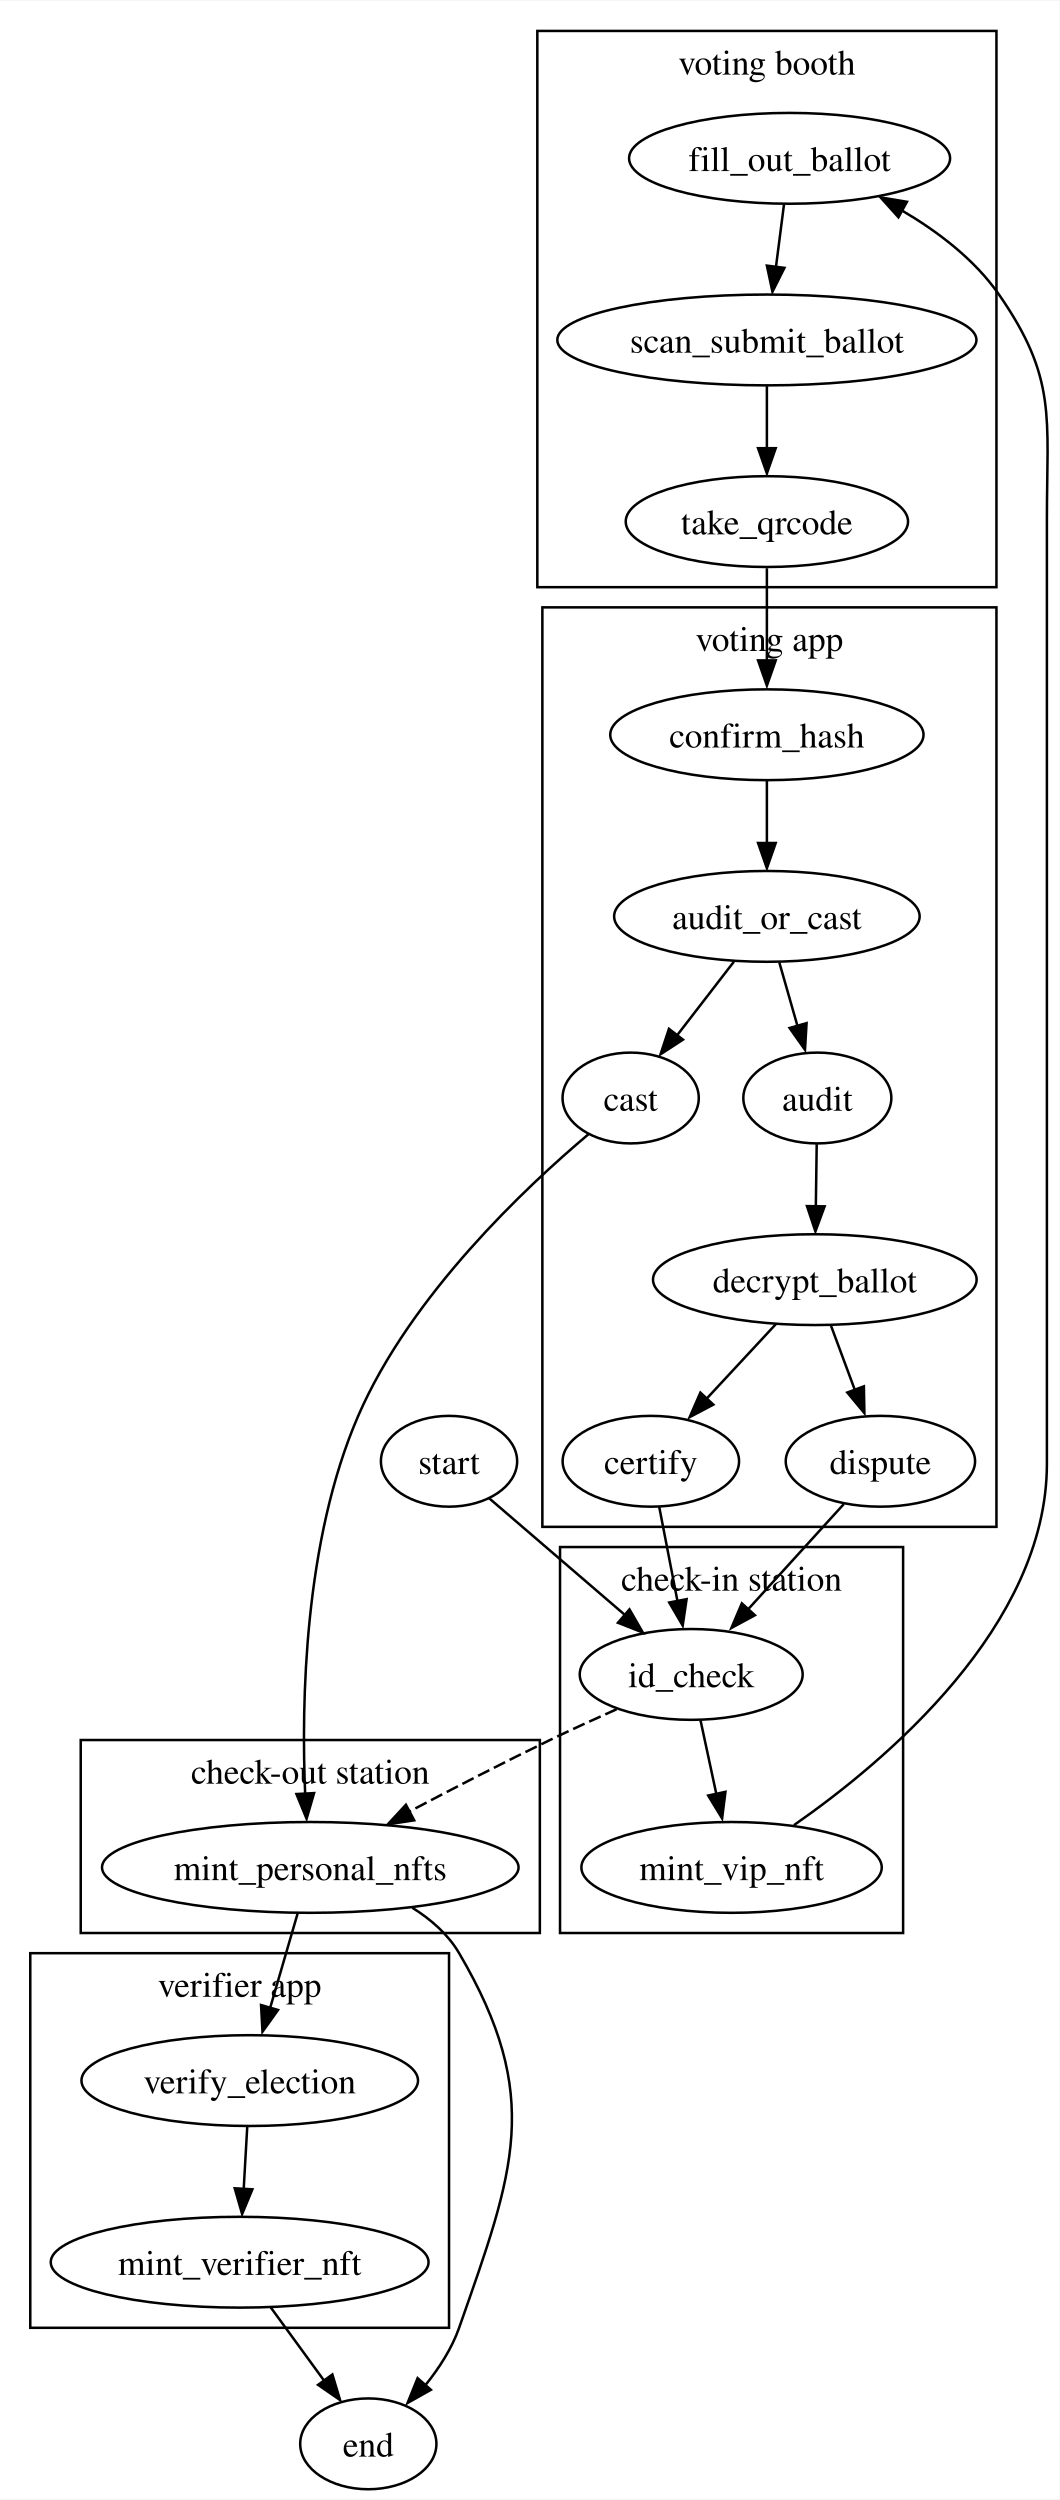
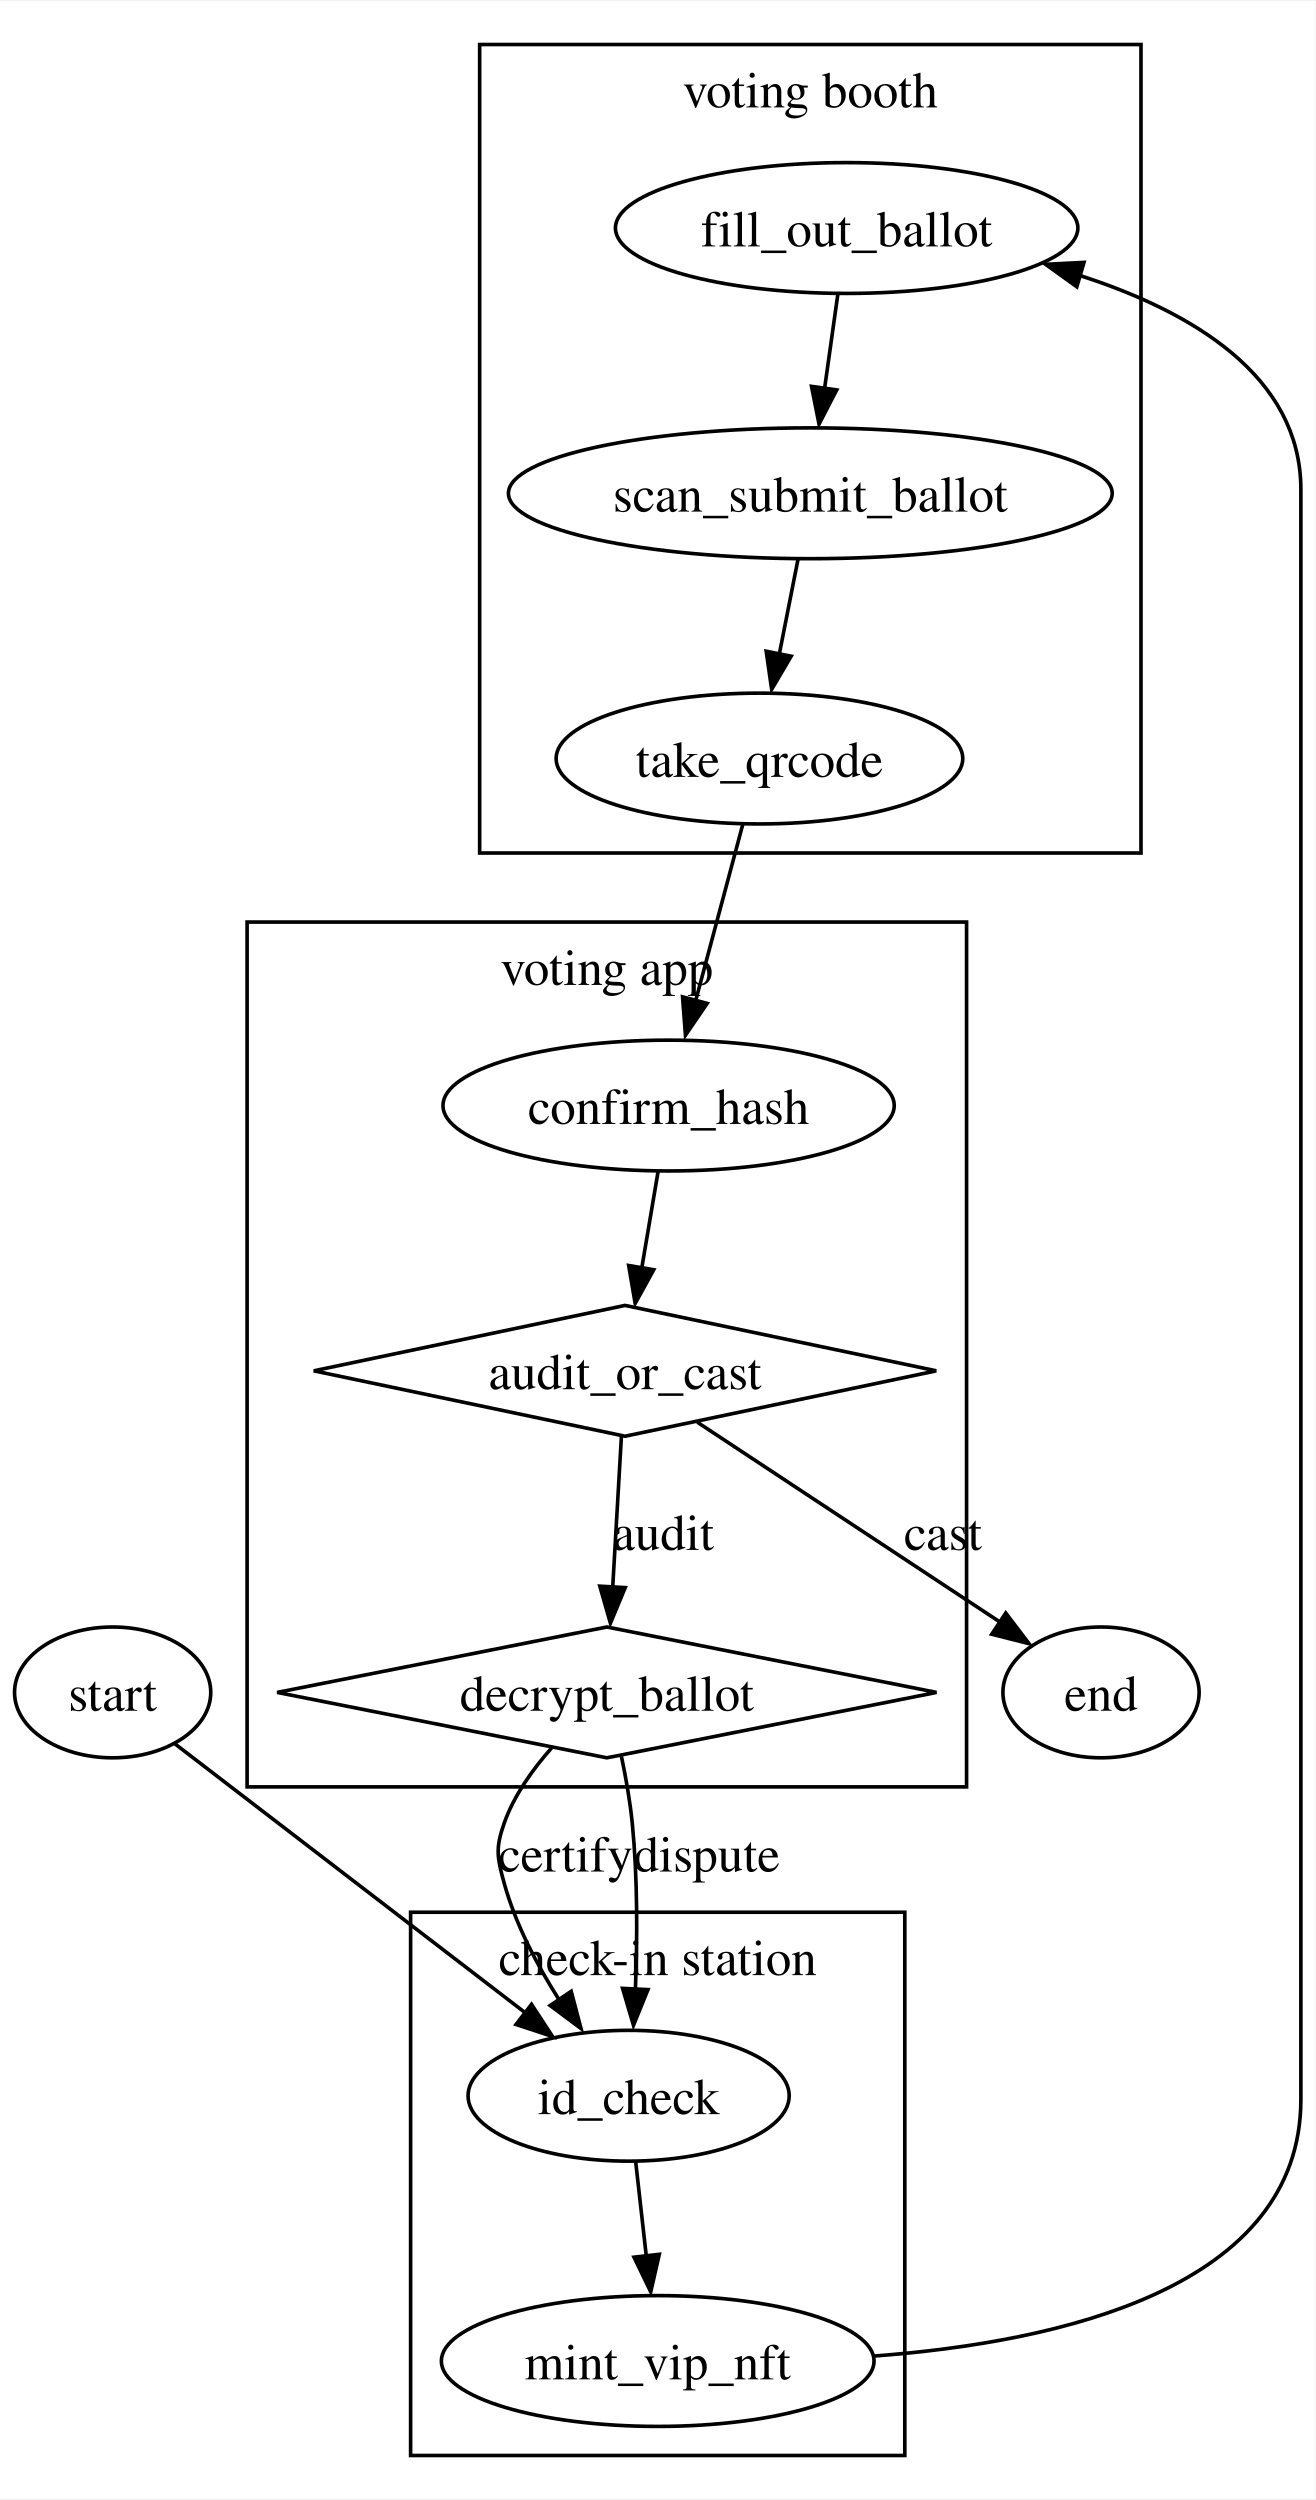
- <svg xmlns="http://www.w3.org/2000/svg" width="420pt" height="991pt" viewBox="0.00 0.00 420.01 990.50">
-   <g id="graph0" class="graph" transform="scale(1 1) rotate(0) translate(4 986.5)">
-     <polygon fill="white" stroke="none" points="-4,4 -4,-986.5 416.01,-986.5 416.01,4 -4,4" />
+ <svg xmlns="http://www.w3.org/2000/svg" width="362pt" height="688pt" viewBox="0.00 0.00 362.00 687.50">
+   <g id="graph0" class="graph" transform="scale(1 1) rotate(0) translate(4 683.5)">
+     <polygon fill="white" stroke="none" points="-4,4 -4,-683.5 358,-683.5 358,4 -4,4" />
    <g id="clust1" class="cluster">
-       <polygon fill="none" stroke="black" points="209,-754 209,-974.5 391,-974.5 391,-754 209,-754" />
-       <text text-anchor="middle" x="300" y="-957.2" font-family="Times,serif" font-size="14.00">voting booth</text>
+       <polygon fill="none" stroke="black" points="109,-8 109,-157.5 245,-157.5 245,-8 109,-8" />
+       <text text-anchor="middle" x="177" y="-140.2" font-family="Times,serif" font-size="14.00">check-in station</text>
    </g>
    <g id="clust2" class="cluster">
-       <polygon fill="none" stroke="black" points="211,-381.5 211,-746 391,-746 391,-381.5 211,-381.5" />
-       <text text-anchor="middle" x="301" y="-728.7" font-family="Times,serif" font-size="14.00">voting app</text>
+       <polygon fill="none" stroke="black" points="128,-449 128,-671.5 310,-671.5 310,-449 128,-449" />
+       <text text-anchor="middle" x="219" y="-654.2" font-family="Times,serif" font-size="14.00">voting booth</text>
    </g>
-     <g id="clust5" class="cluster">
-       <polygon fill="none" stroke="black" points="28,-220.5 28,-297 210,-297 210,-220.5 28,-220.5" />
-       <text text-anchor="middle" x="119" y="-279.7" font-family="Times,serif" font-size="14.00">check-out station</text>
-     </g>
-     <g id="clust6" class="cluster">
-       <polygon fill="none" stroke="black" points="218,-220.5 218,-373.5 354,-373.5 354,-220.5 218,-220.5" />
-       <text text-anchor="middle" x="286" y="-356.2" font-family="Times,serif" font-size="14.00">check-in station</text>
-     </g>
-     <g id="clust7" class="cluster">
-       <polygon fill="none" stroke="black" points="8,-64 8,-212.5 174,-212.5 174,-64 8,-64" />
-       <text text-anchor="middle" x="91" y="-195.2" font-family="Times,serif" font-size="14.00">verifier app</text>
+     <g id="clust3" class="cluster">
+       <polygon fill="none" stroke="black" points="64,-192 64,-430 262,-430 262,-192 64,-192" />
+       <text text-anchor="middle" x="163" y="-412.7" font-family="Times,serif" font-size="14.00">voting app</text>
    </g>
    <g id="node1" class="node">
-       <ellipse fill="none" stroke="black" cx="174" cy="-407.5" rx="27" ry="18" />
-       <text text-anchor="middle" x="174" y="-402.45" font-family="Times,serif" font-size="14.00">start</text>
+       <ellipse fill="none" stroke="black" cx="27" cy="-218" rx="27" ry="18" />
+       <text text-anchor="middle" x="27" y="-212.95" font-family="Times,serif" font-size="14.00">start</text>
    </g>
    <g id="node2" class="node">
-       <ellipse fill="none" stroke="black" cx="270" cy="-323" rx="44.19" ry="18" />
-       <text text-anchor="middle" x="270" y="-317.95" font-family="Times,serif" font-size="14.00">id_check</text>
+       <ellipse fill="none" stroke="black" cx="169" cy="-107" rx="44.19" ry="18" />
+       <text text-anchor="middle" x="169" y="-101.95" font-family="Times,serif" font-size="14.00">id_check</text>
    </g>
    <g id="edge1" class="edge">
-       <path fill="none" stroke="black" d="M189.85,-392.88C204.5,-380.29 226.53,-361.36 243.79,-346.52" />
-       <polygon fill="black" stroke="black" points="245.53,-348.79 250.83,-339.61 240.96,-343.48 245.53,-348.79" />
+       <path fill="none" stroke="black" d="M44.13,-203.85C68.06,-185.48 111.8,-151.9 140.64,-129.77" />
+       <polygon fill="black" stroke="black" points="142.27,-132.16 148.07,-123.3 138.01,-126.61 142.27,-132.16" />
    </g>
-     <g id="node13" class="node">
-       <ellipse fill="none" stroke="black" cx="119" cy="-246.5" rx="82.57" ry="18" />
-       <text text-anchor="middle" x="119" y="-241.45" font-family="Times,serif" font-size="14.00">mint_personal_nfts</text>
+     <g id="node3" class="node">
+       <ellipse fill="none" stroke="black" cx="177" cy="-34" rx="59.54" ry="18" />
+       <text text-anchor="middle" x="177" y="-28.95" font-family="Times,serif" font-size="14.00">mint_vip_nft</text>
    </g>
-     <g id="edge17" class="edge">
-       <path fill="none" stroke="black" stroke-dasharray="5,2" d="M240.49,-309.23C231.9,-305.4 222.53,-301.12 214,-297 195.52,-288.07 175.32,-277.64 158.32,-268.67" />
-       <polygon fill="black" stroke="black" points="160.19,-265.17 149.72,-263.57 156.91,-271.35 160.19,-265.17" />
+     <g id="edge2" class="edge">
+       <path fill="none" stroke="black" d="M170.94,-88.81C171.81,-81.05 172.87,-71.68 173.85,-62.95" />
+       <polygon fill="black" stroke="black" points="177.44,-63.36 175.08,-53.03 170.48,-62.57 177.44,-63.36" />
    </g>
-     <g id="node14" class="node">
-       <ellipse fill="none" stroke="black" cx="286" cy="-246.5" rx="59.54" ry="18" />
-       <text text-anchor="middle" x="286" y="-241.45" font-family="Times,serif" font-size="14.00">mint_vip_nft</text>
+     <g id="node4" class="node">
+       <ellipse fill="none" stroke="black" cx="229" cy="-621" rx="63.63" ry="18" />
+       <text text-anchor="middle" x="229" y="-615.95" font-family="Times,serif" font-size="14.00">fill_out_ballot</text>
+     </g>
+     <g id="edge7" class="edge">
+       <path fill="none" stroke="black" d="M236.43,-35.36C287.85,-39.19 354,-54.18 354,-106 354,-549 354,-549 354,-549 354,-580.39 323.82,-598.08 293.12,-607.94" />
+       <polygon fill="black" stroke="black" points="292.34,-604.82 283.74,-611 294.32,-611.54 292.34,-604.82" />
+     </g>
+     <g id="node5" class="node">
+       <ellipse fill="none" stroke="black" cx="219" cy="-548" rx="83.08" ry="18" />
+       <text text-anchor="middle" x="219" y="-542.95" font-family="Times,serif" font-size="14.00">scan_submit_ballot</text>
+     </g>
+     <g id="edge3" class="edge">
+       <path fill="none" stroke="black" d="M226.58,-602.81C225.47,-594.96 224.14,-585.47 222.9,-576.66" />
+       <polygon fill="black" stroke="black" points="226.26,-576.44 221.4,-567.03 219.33,-577.42 226.26,-576.44" />
+     </g>
+     <g id="node6" class="node">
+       <ellipse fill="none" stroke="black" cx="205" cy="-475" rx="55.96" ry="18" />
+       <text text-anchor="middle" x="205" y="-469.95" font-family="Times,serif" font-size="14.00">take_qrcode</text>
+     </g>
+     <g id="edge4" class="edge">
+       <path fill="none" stroke="black" d="M215.61,-529.81C214.06,-521.96 212.19,-512.47 210.45,-503.66" />
+       <polygon fill="black" stroke="black" points="213.73,-503.16 208.36,-494.03 206.86,-504.52 213.73,-503.16" />
+     </g>
+     <g id="node7" class="node">
+       <ellipse fill="none" stroke="black" cx="180" cy="-379.5" rx="62.1" ry="18" />
+       <text text-anchor="middle" x="180" y="-374.45" font-family="Times,serif" font-size="14.00">confirm_hash</text>
+     </g>
+     <g id="edge5" class="edge">
+       <path fill="none" stroke="black" d="M200.41,-456.85C196.77,-443.23 191.61,-423.91 187.38,-408.12" />
+       <polygon fill="black" stroke="black" points="190.61,-407.61 184.64,-398.86 183.84,-409.42 190.61,-407.61" />
+     </g>
+     <g id="node8" class="node">
+       <polygon fill="none" stroke="black" points="168,-324.5 82.35,-306.5 168,-288.5 253.65,-306.5 168,-324.5" />
+       <text text-anchor="middle" x="168" y="-301.45" font-family="Times,serif" font-size="14.00">audit_or_cast</text>
+     </g>
+     <g id="edge6" class="edge">
+       <path fill="none" stroke="black" d="M177.1,-361.31C175.75,-353.35 174.12,-343.69 172.61,-334.77" />
+       <polygon fill="black" stroke="black" points="175.91,-334.32 170.8,-325.04 169.01,-335.48 175.91,-334.32" />
+     </g>
+     <g id="node9" class="node">
+       <polygon fill="none" stroke="black" points="163,-236 72.28,-218 163,-200 253.72,-218 163,-236" />
+       <text text-anchor="middle" x="163" y="-212.95" font-family="Times,serif" font-size="14.00">decrypt_ballot</text>
+     </g>
+     <g id="edge9" class="edge">
+       <path fill="none" stroke="black" d="M167.01,-288.41C166.33,-276.56 165.4,-260.52 164.61,-246.84" />
+       <polygon fill="black" stroke="black" points="168.06,-246.84 163.99,-237.05 161.07,-247.24 168.06,-246.84" />
+       <text text-anchor="middle" x="178.5" y="-257.2" font-family="Times,serif" font-size="14.00">audit</text>
+     </g>
+     <g id="node10" class="node">
+       <ellipse fill="none" stroke="black" cx="299" cy="-218" rx="27" ry="18" />
+       <text text-anchor="middle" x="299" y="-212.95" font-family="Times,serif" font-size="14.00">end</text>
+     </g>
+     <g id="edge8" class="edge">
+       <path fill="none" stroke="black" d="M187.9,-292.36C210.11,-277.69 246.22,-253.85 271.21,-237.35" />
+       <polygon fill="black" stroke="black" points="272.78,-239.85 279.19,-231.42 268.92,-234.01 272.78,-239.85" />
+       <text text-anchor="middle" x="255.5" y="-257.2" font-family="Times,serif" font-size="14.00">cast</text>
+     </g>
+     <g id="edge10" class="edge">
+       <path fill="none" stroke="black" d="M147.81,-202.73C142.62,-196.87 137.45,-189.66 134.75,-182 132.31,-175.09 132.8,-172.57 134.75,-165.5 137.85,-154.24 143.79,-142.96 149.87,-133.41" />
+       <polygon fill="black" stroke="black" points="153.19,-135.75 155.89,-125.5 147.39,-131.83 153.19,-135.75" />
+       <text text-anchor="middle" x="151.62" y="-168.7" font-family="Times,serif" font-size="14.00">certify</text>
    </g>
    <g id="edge11" class="edge">
-       <path fill="none" stroke="black" d="M273.71,-304.72C275.58,-296.04 277.88,-285.3 279.99,-275.48" />
-       <polygon fill="black" stroke="black" points="283.58,-276.46 282.25,-265.94 276.73,-274.99 283.58,-276.46" />
-     </g>
-     <g id="node3" class="node">
-       <ellipse fill="none" stroke="black" cx="309" cy="-924" rx="63.63" ry="18" />
-       <text text-anchor="middle" x="309" y="-918.95" font-family="Times,serif" font-size="14.00">fill_out_ballot</text>
-     </g>
-     <g id="node4" class="node">
-       <ellipse fill="none" stroke="black" cx="300" cy="-852" rx="83.08" ry="18" />
-       <text text-anchor="middle" x="300" y="-846.95" font-family="Times,serif" font-size="14.00">scan_submit_ballot</text>
-     </g>
-     <g id="edge2" class="edge">
-       <path fill="none" stroke="black" d="M306.78,-905.7C305.82,-898.24 304.67,-889.32 303.6,-880.97" />
-       <polygon fill="black" stroke="black" points="306.95,-880.58 302.2,-871.1 300,-881.47 306.95,-880.58" />
-     </g>
-     <g id="node5" class="node">
-       <ellipse fill="none" stroke="black" cx="300" cy="-780" rx="55.96" ry="18" />
-       <text text-anchor="middle" x="300" y="-774.95" font-family="Times,serif" font-size="14.00">take_qrcode</text>
-     </g>
-     <g id="edge3" class="edge">
-       <path fill="none" stroke="black" d="M300,-833.7C300,-826.24 300,-817.32 300,-808.97" />
-       <polygon fill="black" stroke="black" points="303.5,-809.1 300,-799.1 296.5,-809.1 303.5,-809.1" />
-     </g>
-     <g id="node6" class="node">
-       <ellipse fill="none" stroke="black" cx="300" cy="-695.5" rx="62.1" ry="18" />
-       <text text-anchor="middle" x="300" y="-690.45" font-family="Times,serif" font-size="14.00">confirm_hash</text>
-     </g>
-     <g id="edge4" class="edge">
-       <path fill="none" stroke="black" d="M300,-761.5C300,-750.89 300,-737.1 300,-724.96" />
-       <polygon fill="black" stroke="black" points="303.5,-724.97 300,-714.97 296.5,-724.97 303.5,-724.97" />
-     </g>
-     <g id="node7" class="node">
-       <ellipse fill="none" stroke="black" cx="300" cy="-623.5" rx="60.56" ry="18" />
-       <text text-anchor="middle" x="300" y="-618.45" font-family="Times,serif" font-size="14.00">audit_or_cast</text>
-     </g>
-     <g id="edge7" class="edge">
-       <path fill="none" stroke="black" d="M300,-677.2C300,-669.74 300,-660.82 300,-652.47" />
-       <polygon fill="black" stroke="black" points="303.5,-652.6 300,-642.6 296.5,-652.6 303.5,-652.6" />
-     </g>
-     <g id="node8" class="node">
-       <ellipse fill="none" stroke="black" cx="246" cy="-551.5" rx="27" ry="18" />
-       <text text-anchor="middle" x="246" y="-546.45" font-family="Times,serif" font-size="14.00">cast</text>
-     </g>
-     <g id="edge5" class="edge">
-       <path fill="none" stroke="black" d="M286.93,-605.55C280.21,-596.85 271.91,-586.09 264.54,-576.53" />
-       <polygon fill="black" stroke="black" points="266.73,-574.64 257.85,-568.86 261.18,-578.91 266.73,-574.64" />
-     </g>
-     <g id="node9" class="node">
-       <ellipse fill="none" stroke="black" cx="320" cy="-551.5" rx="29.34" ry="18" />
-       <text text-anchor="middle" x="320" y="-546.45" font-family="Times,serif" font-size="14.00">audit</text>
-     </g>
-     <g id="edge6" class="edge">
-       <path fill="none" stroke="black" d="M304.94,-605.2C307.1,-597.65 309.68,-588.62 312.09,-580.18" />
-       <polygon fill="black" stroke="black" points="315.73,-581.18 315.11,-570.6 309,-579.26 315.73,-581.18" />
-     </g>
-     <g id="edge14" class="edge">
-       <path fill="none" stroke="black" d="M229.35,-537.21C204.6,-516.36 158.78,-473.38 138,-425.5 116.51,-375.98 115.43,-311.71 116.97,-275.51" />
-       <polygon fill="black" stroke="black" points="120.5,-275.96 117.53,-265.79 113.51,-275.59 120.5,-275.96" />
-     </g>
-     <g id="node10" class="node">
-       <ellipse fill="none" stroke="black" cx="319" cy="-479.5" rx="64.15" ry="18" />
-       <text text-anchor="middle" x="319" y="-474.45" font-family="Times,serif" font-size="14.00">decrypt_ballot</text>
-     </g>
-     <g id="edge8" class="edge">
-       <path fill="none" stroke="black" d="M319.75,-533.2C319.65,-525.74 319.52,-516.82 319.4,-508.47" />
-       <polygon fill="black" stroke="black" points="322.89,-508.55 319.24,-498.6 315.89,-508.65 322.89,-508.55" />
-     </g>
-     <g id="node11" class="node">
-       <ellipse fill="none" stroke="black" cx="254" cy="-407.5" rx="34.97" ry="18" />
-       <text text-anchor="middle" x="254" y="-402.45" font-family="Times,serif" font-size="14.00">certify</text>
-     </g>
-     <g id="edge9" class="edge">
-       <path fill="none" stroke="black" d="M303.6,-461.91C295.27,-452.94 284.84,-441.71 275.7,-431.87" />
-       <polygon fill="black" stroke="black" points="278.77,-429.96 269.4,-425.01 273.64,-434.72 278.77,-429.96" />
-     </g>
-     <g id="node12" class="node">
-       <ellipse fill="none" stroke="black" cx="345" cy="-407.5" rx="37.53" ry="18" />
-       <text text-anchor="middle" x="345" y="-402.45" font-family="Times,serif" font-size="14.00">dispute</text>
-     </g>
-     <g id="edge10" class="edge">
-       <path fill="none" stroke="black" d="M325.43,-461.2C328.26,-453.57 331.66,-444.42 334.82,-435.9" />
-       <polygon fill="black" stroke="black" points="338.45,-437.2 338.65,-426.6 331.88,-434.76 338.45,-437.2" />
-     </g>
-     <g id="edge15" class="edge">
-       <path fill="none" stroke="black" d="M257.32,-389.41C259.4,-378.64 262.15,-364.48 264.55,-352.09" />
-       <polygon fill="black" stroke="black" points="268.17,-352.84 266.63,-342.36 261.29,-351.51 268.17,-352.84" />
-     </g>
-     <g id="edge16" class="edge">
-       <path fill="none" stroke="black" d="M330.54,-390.59C319.68,-378.65 304.62,-362.08 292.23,-348.46" />
-       <polygon fill="black" stroke="black" points="295.25,-346.47 285.93,-341.42 290.07,-351.18 295.25,-346.47" />
-     </g>
-     <g id="node15" class="node">
-       <ellipse fill="none" stroke="black" cx="95" cy="-162" rx="66.71" ry="18" />
-       <text text-anchor="middle" x="95" y="-156.95" font-family="Times,serif" font-size="14.00">verify_election</text>
-     </g>
-     <g id="edge18" class="edge">
-       <path fill="none" stroke="black" d="M114.03,-228.41C110.86,-217.53 106.69,-203.19 103.06,-190.71" />
-       <polygon fill="black" stroke="black" points="106.2,-189.98 100.05,-181.36 99.48,-191.94 106.2,-189.98" />
-     </g>
-     <g id="node17" class="node">
-       <ellipse fill="none" stroke="black" cx="142" cy="-18" rx="27" ry="18" />
-       <text text-anchor="middle" x="142" y="-12.95" font-family="Times,serif" font-size="14.00">end</text>
-     </g>
-     <g id="edge19" class="edge">
-       <path fill="none" stroke="black" d="M159.4,-230.54C166.82,-225.91 173.61,-219.99 178,-212.5 211.39,-155.57 199.85,-126.28 178,-64 175.11,-55.77 170.02,-47.92 164.55,-41.16" />
-       <polygon fill="black" stroke="black" points="166.8,-39.42 157.57,-34.22 161.54,-44.04 166.8,-39.42" />
-     </g>
-     <g id="edge13" class="edge">
-       <path fill="none" stroke="black" d="M310.7,-263.24C347.12,-288.6 411,-342.24 411,-406.5 411,-781 411,-781 411,-781 411,-821.45 415.05,-836.76 392,-870 382.33,-883.94 367.68,-895.04 353.37,-903.41" />
-       <polygon fill="black" stroke="black" points="352.15,-900.63 345.06,-908.51 355.52,-906.77 352.15,-900.63" />
-     </g>
-     <g id="node16" class="node">
-       <ellipse fill="none" stroke="black" cx="91" cy="-90" rx="74.89" ry="18" />
-       <text text-anchor="middle" x="91" y="-84.95" font-family="Times,serif" font-size="14.00">mint_verifier_nft</text>
-     </g>
-     <g id="edge12" class="edge">
-       <path fill="none" stroke="black" d="M94.01,-143.7C93.58,-136.24 93.08,-127.32 92.6,-118.97" />
-       <polygon fill="black" stroke="black" points="96.04,-118.89 91.98,-109.1 89.05,-119.29 96.04,-118.89" />
-     </g>
-     <g id="edge20" class="edge">
-       <path fill="none" stroke="black" d="M103.35,-72.05C109.69,-63.35 117.53,-52.59 124.49,-43.03" />
-       <polygon fill="black" stroke="black" points="127.75,-45.5 130.81,-35.36 122.09,-41.38 127.75,-45.5" />
+       <path fill="none" stroke="black" d="M167.02,-200.37C168.24,-194.59 169.4,-188.04 170,-182 171.49,-166.92 171.4,-150.02 170.86,-136.19" />
+       <polygon fill="black" stroke="black" points="174.32,-136.21 170.33,-126.39 167.33,-136.55 174.32,-136.21" />
+       <text text-anchor="middle" x="190.5" y="-168.7" font-family="Times,serif" font-size="14.00">dispute</text>
    </g>
  </g>
</svg>
